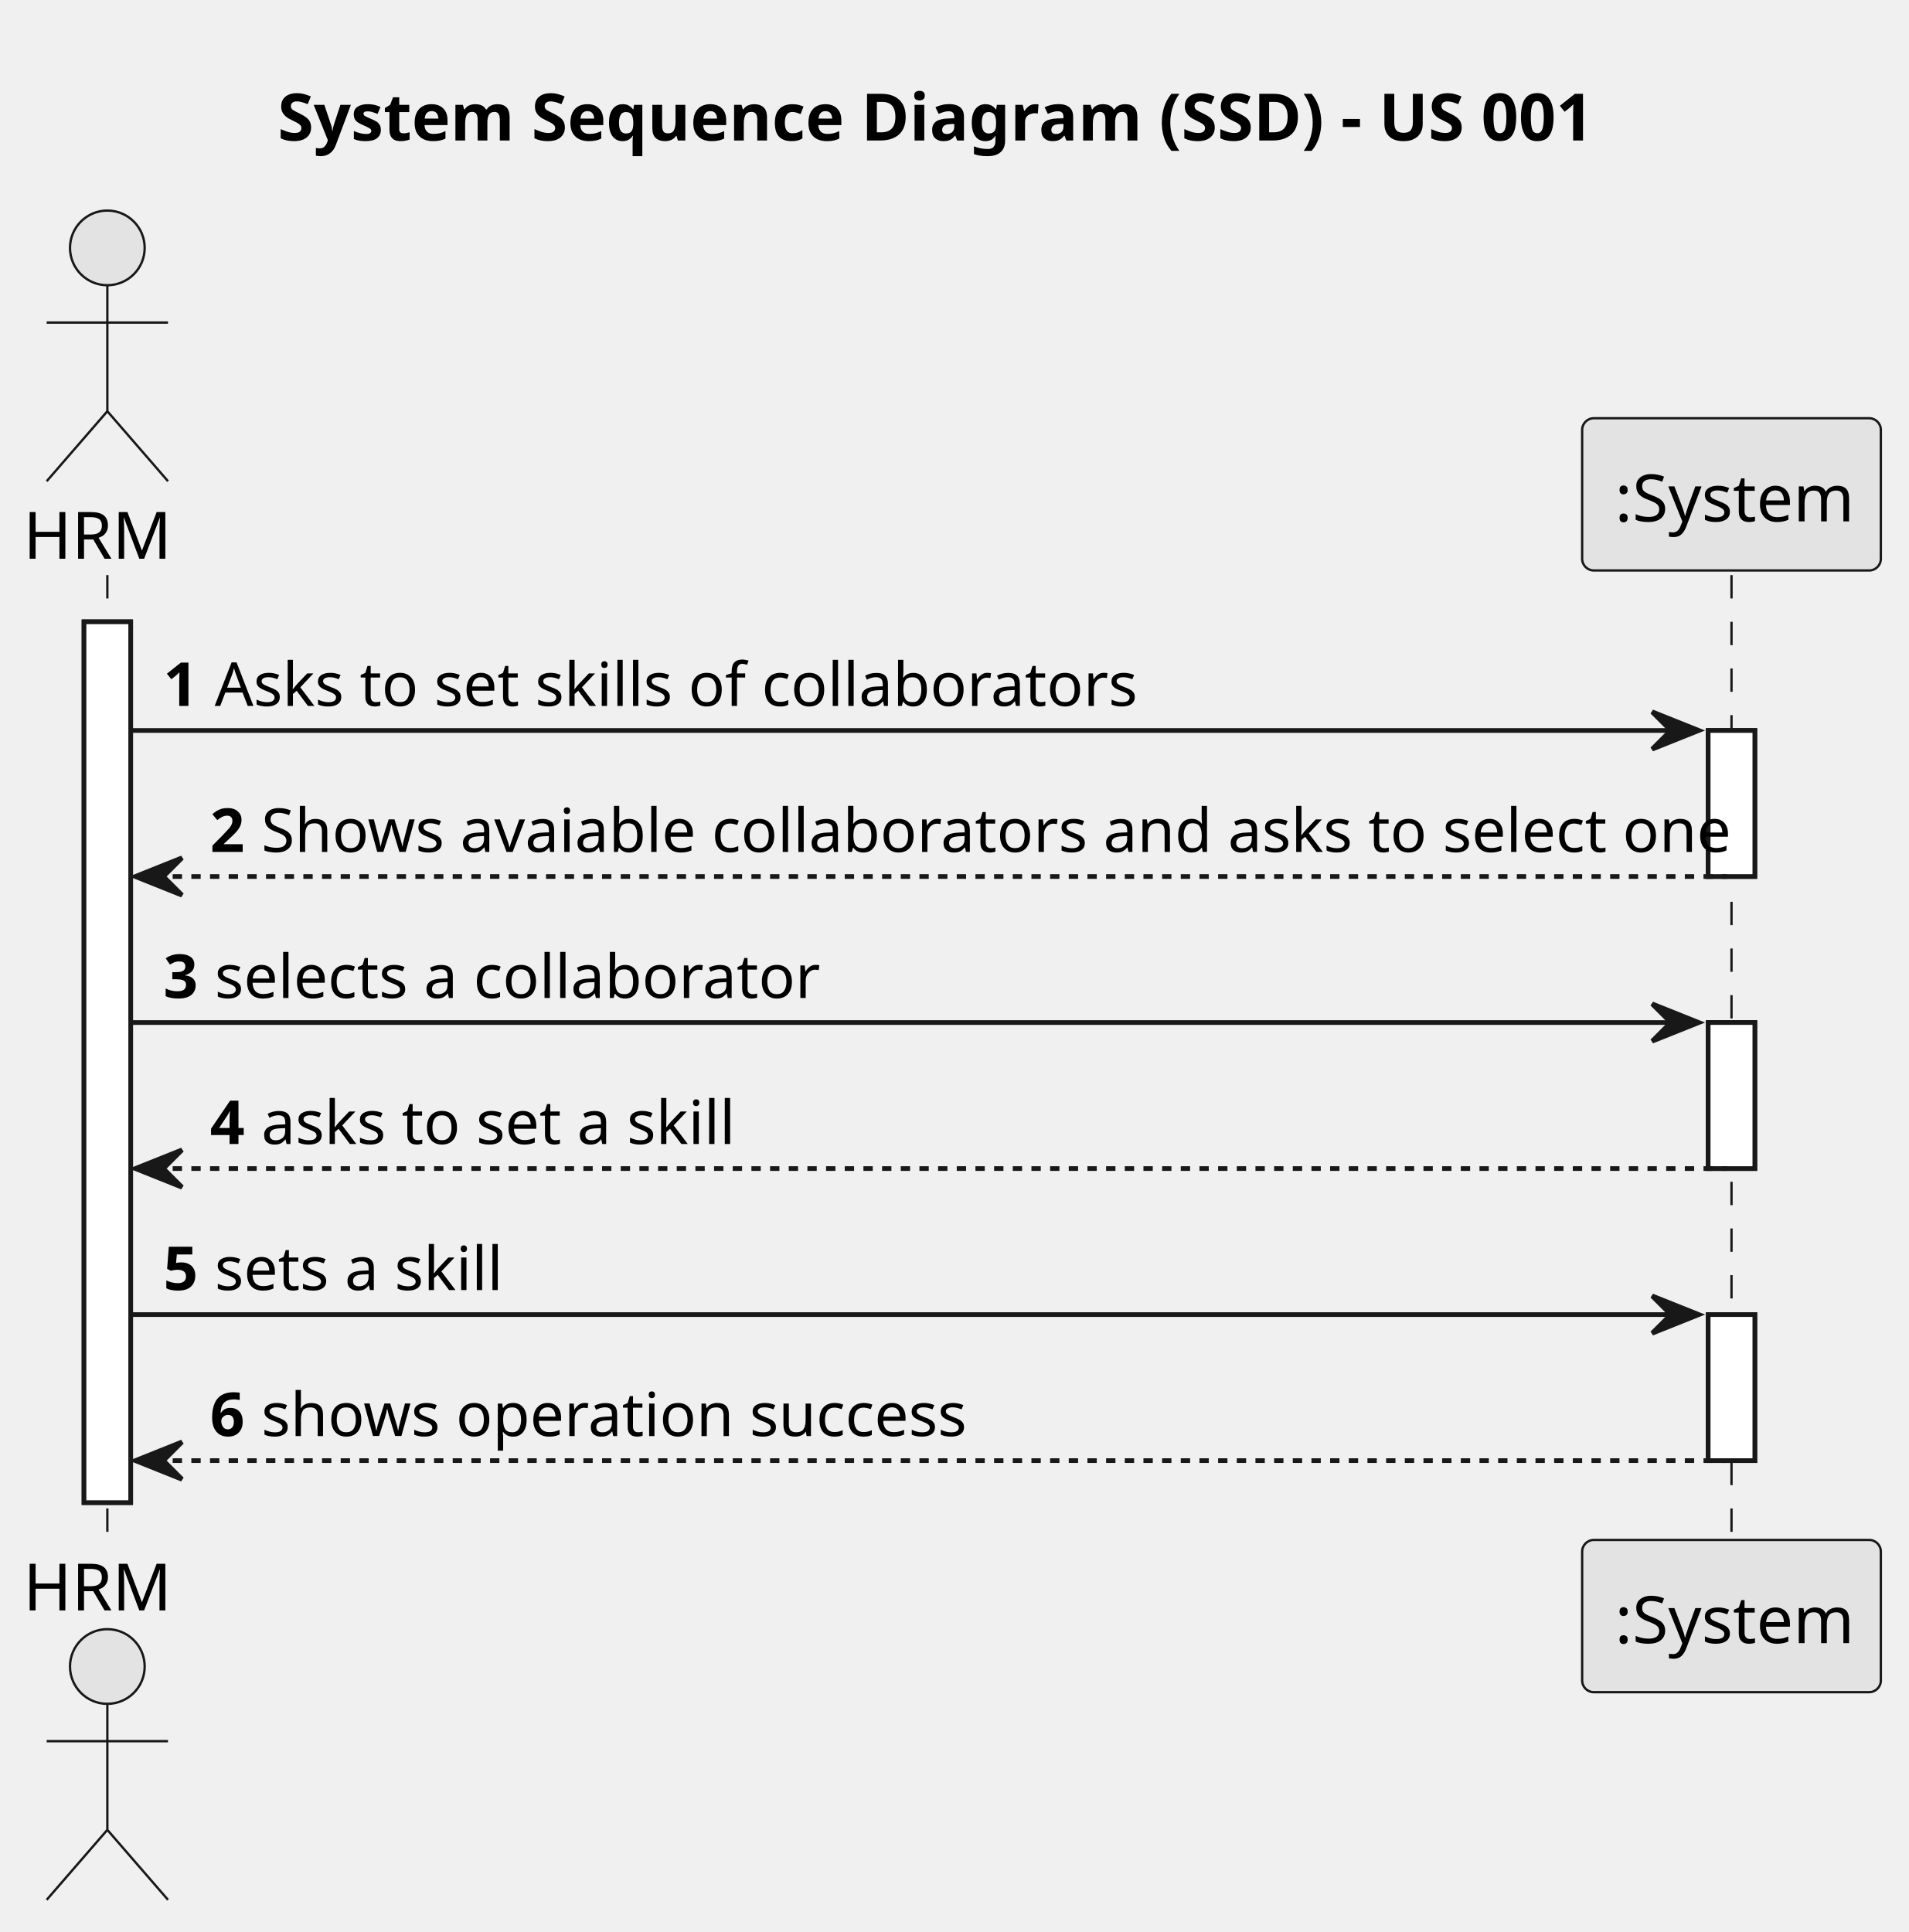
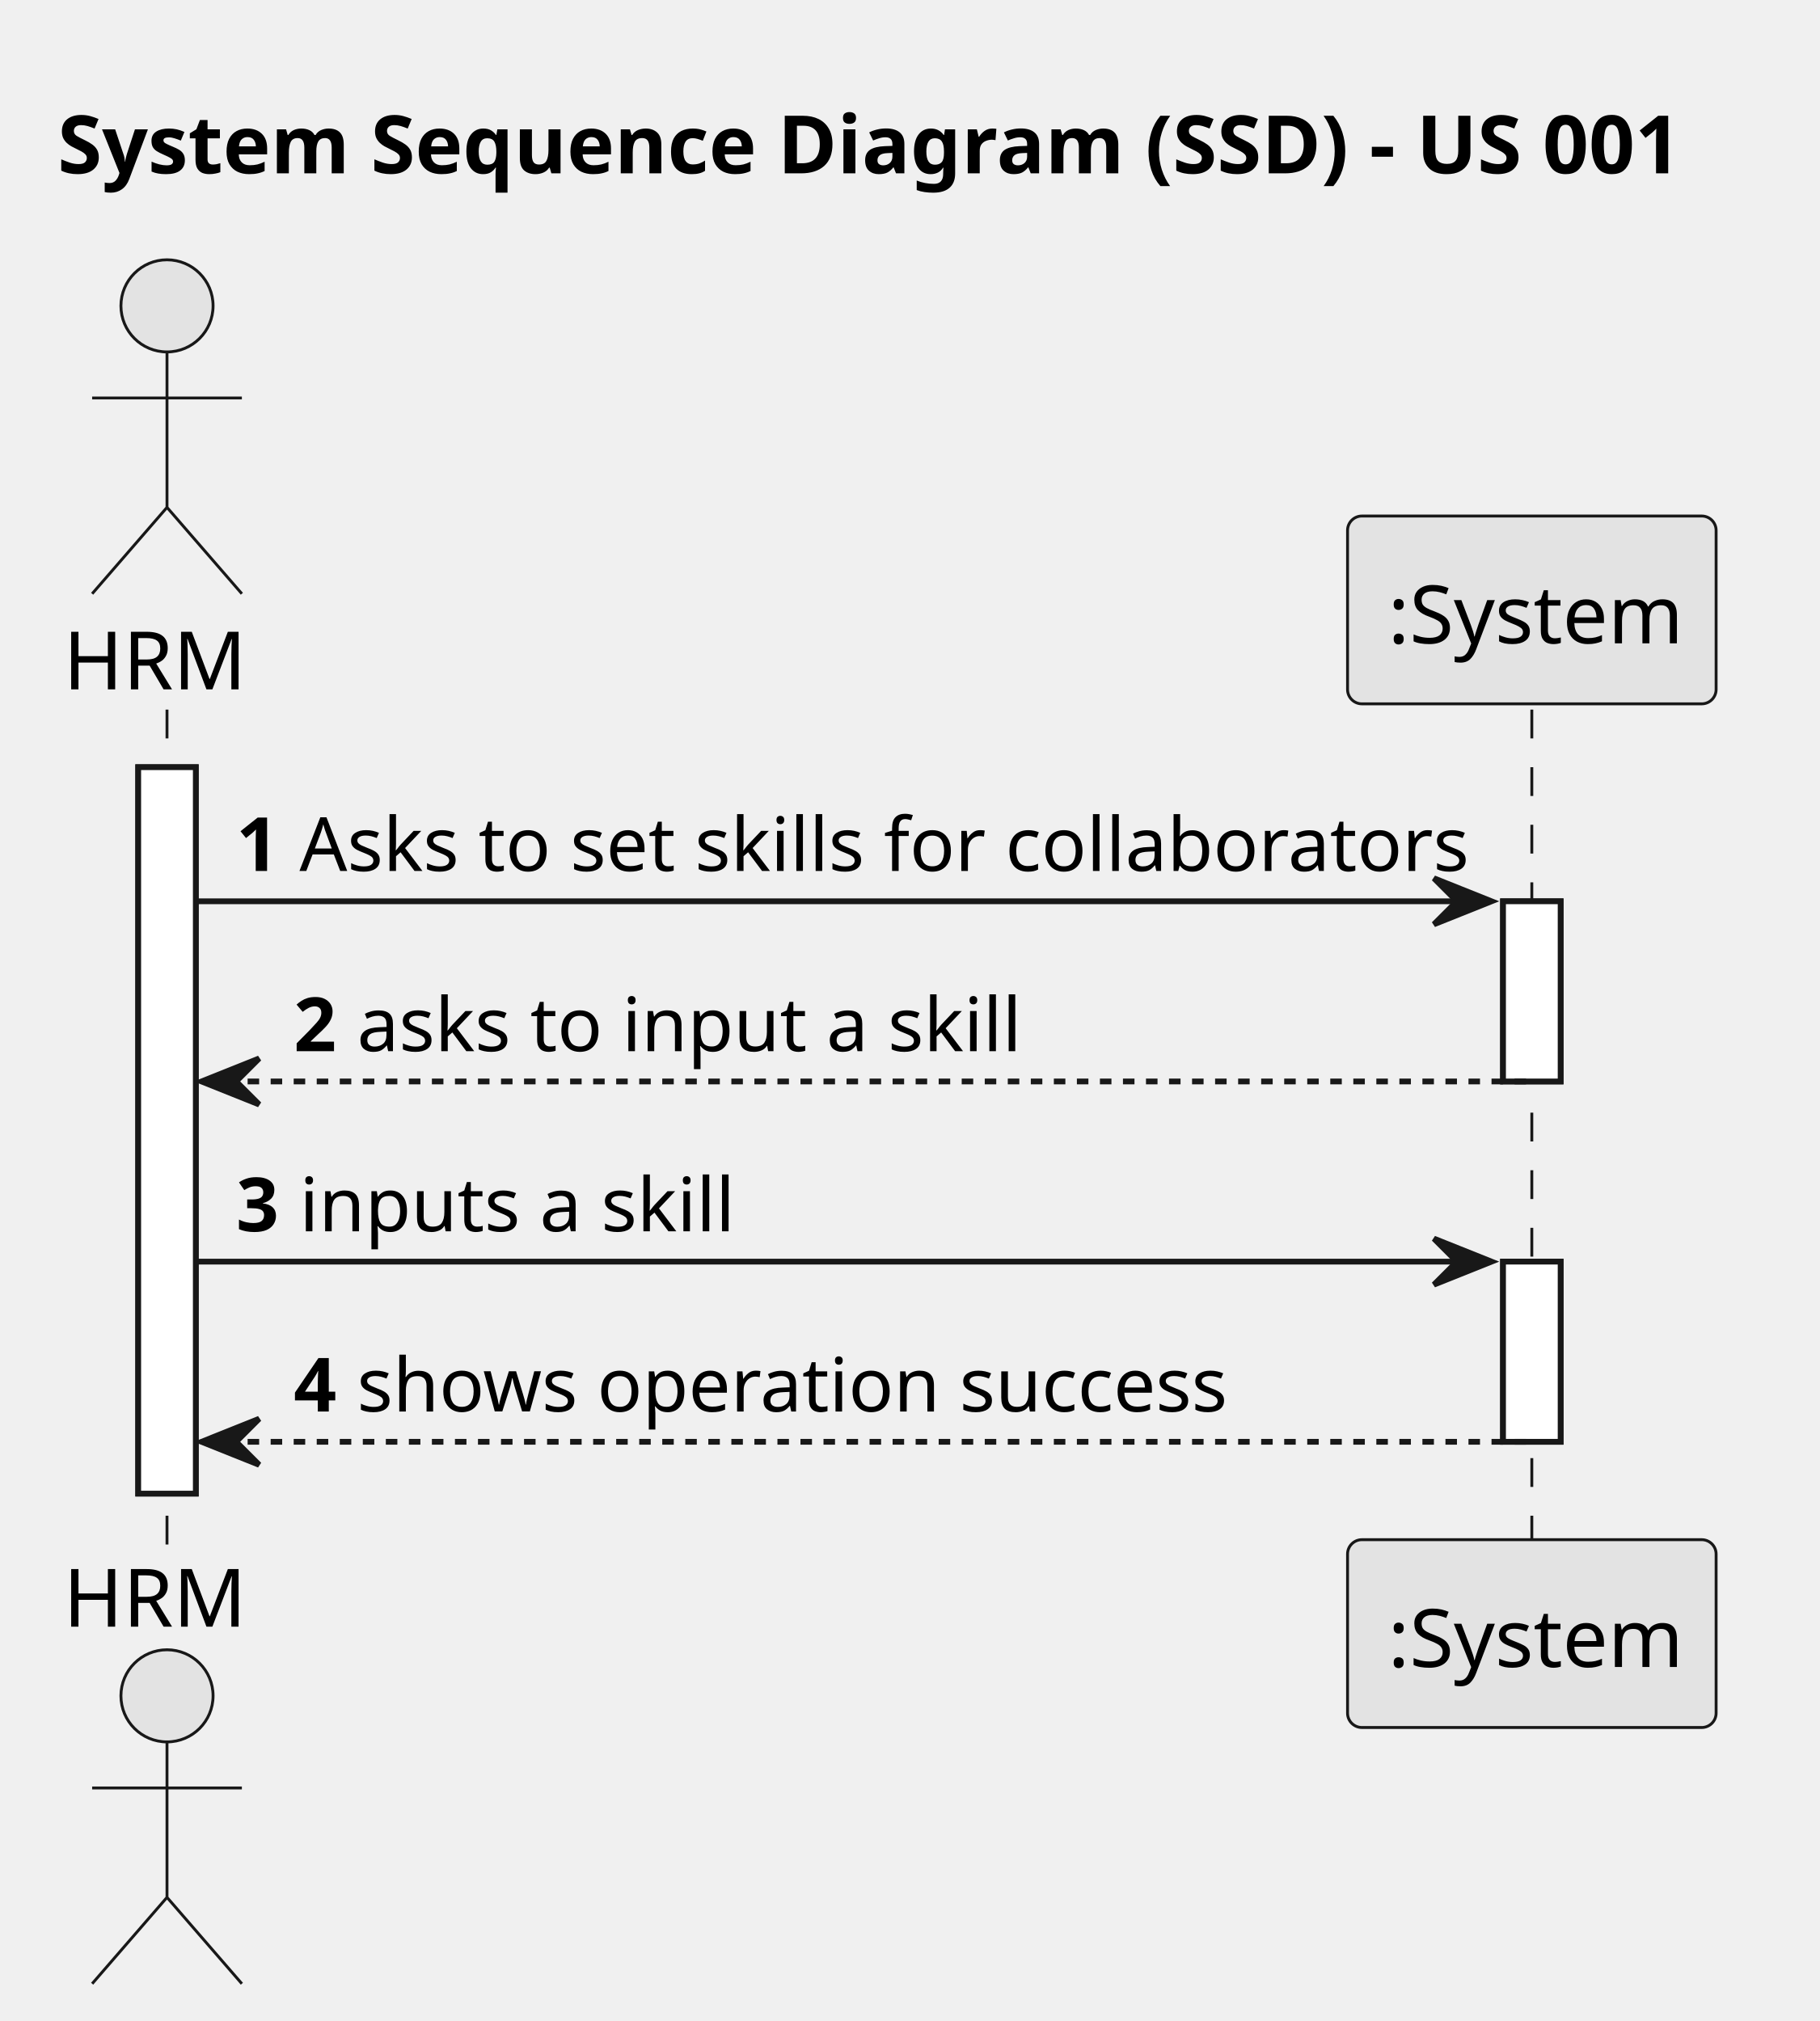
- <svg xmlns="http://www.w3.org/2000/svg" contentStyleType="text/css" height="414px" preserveAspectRatio="none" style="width:409px;height:414px;background:#FFFFFF;" version="1.1" viewBox="0 0 409 414" width="409px" zoomAndPan="magnify">
+ <svg xmlns="http://www.w3.org/2000/svg" contentStyleType="text/css" height="351px" preserveAspectRatio="none" style="width:316px;height:351px;background:#FFFFFF;" version="1.1" viewBox="0 0 316 351" width="316px" zoomAndPan="magnify">
  <defs />
  <g>
-     <text fill="#000000" font-family="sans-serif" font-size="14" font-weight="bold" lengthAdjust="spacing" textLength="288" x="59.5" y="30.107">System Sequence Diagram (SSD) - US 001</text>
-     <rect fill="#FFFFFF" height="188.746" style="stroke:#181818;stroke-width:1.0;" width="10" x="18" y="133.242" />
-     <rect fill="#FFFFFF" height="31.291" style="stroke:#181818;stroke-width:1.0;" width="10" x="366" y="156.533" />
-     <rect fill="#FFFFFF" height="31.291" style="stroke:#181818;stroke-width:1.0;" width="10" x="366" y="219.115" />
-     <rect fill="#FFFFFF" height="31.291" style="stroke:#181818;stroke-width:1.0;" width="10" x="366" y="281.697" />
-     <line style="stroke:#181818;stroke-width:0.5;stroke-dasharray:5.0,5.0;" x1="23" x2="23" y1="123.242" y2="330.988" />
-     <line style="stroke:#181818;stroke-width:0.5;stroke-dasharray:5.0,5.0;" x1="371" x2="371" y1="123.242" y2="330.988" />
-     <text fill="#000000" font-family="sans-serif" font-size="14" lengthAdjust="spacing" textLength="30" x="5" y="119.728">HRM</text>
-     <ellipse cx="23" cy="53.121" fill="#E3E3E3" rx="8" ry="8" style="stroke:#181818;stroke-width:0.5;" />
-     <path d="M23,61.121 L23,88.121 M10,69.121 L36,69.121 M23,88.121 L10,103.121 M23,88.121 L36,103.121 " fill="none" style="stroke:#181818;stroke-width:0.5;" />
-     <text fill="#000000" font-family="sans-serif" font-size="14" lengthAdjust="spacing" textLength="30" x="5" y="345.096">HRM</text>
-     <ellipse cx="23" cy="357.109" fill="#E3E3E3" rx="8" ry="8" style="stroke:#181818;stroke-width:0.5;" />
-     <path d="M23,365.109 L23,392.109 M10,373.109 L36,373.109 M23,392.109 L10,407.109 M23,392.109 L36,407.109 " fill="none" style="stroke:#181818;stroke-width:0.5;" />
-     <rect fill="#E3E3E3" height="32.621" rx="2.5" ry="2.5" style="stroke:#181818;stroke-width:0.5;" width="64" x="339" y="89.621" />
-     <text fill="#000000" font-family="sans-serif" font-size="14" lengthAdjust="spacing" textLength="50" x="346" y="111.728">:System</text>
-     <rect fill="#E3E3E3" height="32.621" rx="2.5" ry="2.5" style="stroke:#181818;stroke-width:0.5;" width="64" x="339" y="329.988" />
-     <text fill="#000000" font-family="sans-serif" font-size="14" lengthAdjust="spacing" textLength="50" x="346" y="352.096">:System</text>
-     <rect fill="#FFFFFF" height="188.746" style="stroke:#181818;stroke-width:1.0;" width="10" x="18" y="133.242" />
-     <rect fill="#FFFFFF" height="31.291" style="stroke:#181818;stroke-width:1.0;" width="10" x="366" y="156.533" />
-     <rect fill="#FFFFFF" height="31.291" style="stroke:#181818;stroke-width:1.0;" width="10" x="366" y="219.115" />
-     <rect fill="#FFFFFF" height="31.291" style="stroke:#181818;stroke-width:1.0;" width="10" x="366" y="281.697" />
-     <polygon fill="#181818" points="354,152.533,364,156.533,354,160.533,358,156.533" style="stroke:#181818;stroke-width:1.0;" />
-     <line style="stroke:#181818;stroke-width:1.0;" x1="28" x2="360" y1="156.533" y2="156.533" />
-     <text fill="#000000" font-family="sans-serif" font-size="13" font-weight="bold" lengthAdjust="spacing" textLength="7" x="35" y="151.27">1</text>
-     <text fill="#000000" font-family="sans-serif" font-size="13" lengthAdjust="spacing" textLength="193" x="46" y="151.27">Asks to set skills of collaborators</text>
-     <polygon fill="#181818" points="39,183.824,29,187.824,39,191.824,35,187.824" style="stroke:#181818;stroke-width:1.0;" />
-     <line style="stroke:#181818;stroke-width:1.0;stroke-dasharray:2.0,2.0;" x1="33" x2="370" y1="187.824" y2="187.824" />
-     <text fill="#000000" font-family="sans-serif" font-size="13" font-weight="bold" lengthAdjust="spacing" textLength="7" x="45" y="182.561">2</text>
-     <text fill="#000000" font-family="sans-serif" font-size="13" lengthAdjust="spacing" textLength="303" x="56" y="182.561">Shows avaiable collaborators and asks to select one</text>
-     <polygon fill="#181818" points="354,215.115,364,219.115,354,223.115,358,219.115" style="stroke:#181818;stroke-width:1.0;" />
-     <line style="stroke:#181818;stroke-width:1.0;" x1="28" x2="360" y1="219.115" y2="219.115" />
-     <text fill="#000000" font-family="sans-serif" font-size="13" font-weight="bold" lengthAdjust="spacing" textLength="7" x="35" y="213.852">3</text>
-     <text fill="#000000" font-family="sans-serif" font-size="13" lengthAdjust="spacing" textLength="124" x="46" y="213.852">selects a collaborator</text>
-     <polygon fill="#181818" points="39,246.406,29,250.406,39,254.406,35,250.406" style="stroke:#181818;stroke-width:1.0;" />
-     <line style="stroke:#181818;stroke-width:1.0;stroke-dasharray:2.0,2.0;" x1="33" x2="370" y1="250.406" y2="250.406" />
-     <text fill="#000000" font-family="sans-serif" font-size="13" font-weight="bold" lengthAdjust="spacing" textLength="7" x="45" y="245.144">4</text>
-     <text fill="#000000" font-family="sans-serif" font-size="13" lengthAdjust="spacing" textLength="103" x="56" y="245.144">asks to set a skill</text>
-     <polygon fill="#181818" points="354,277.697,364,281.697,354,285.697,358,281.697" style="stroke:#181818;stroke-width:1.0;" />
-     <line style="stroke:#181818;stroke-width:1.0;" x1="28" x2="360" y1="281.697" y2="281.697" />
-     <text fill="#000000" font-family="sans-serif" font-size="13" font-weight="bold" lengthAdjust="spacing" textLength="7" x="35" y="276.435">5</text>
-     <text fill="#000000" font-family="sans-serif" font-size="13" lengthAdjust="spacing" textLength="63" x="46" y="276.435">sets a skill</text>
-     <polygon fill="#181818" points="39,308.988,29,312.988,39,316.988,35,312.988" style="stroke:#181818;stroke-width:1.0;" />
-     <line style="stroke:#181818;stroke-width:1.0;stroke-dasharray:2.0,2.0;" x1="33" x2="370" y1="312.988" y2="312.988" />
-     <text fill="#000000" font-family="sans-serif" font-size="13" font-weight="bold" lengthAdjust="spacing" textLength="7" x="45" y="307.726">6</text>
-     <text fill="#000000" font-family="sans-serif" font-size="13" lengthAdjust="spacing" textLength="147" x="56" y="307.726">shows operation success</text>
+     <text fill="#000000" font-family="sans-serif" font-size="14" font-weight="bold" lengthAdjust="spacing" textLength="288" x="10" y="30.107">System Sequence Diagram (SSD) - US 001</text>
+     <rect fill="#FFFFFF" height="126.164" style="stroke:#181818;stroke-width:1.0;" width="10" x="24" y="133.242" />
+     <rect fill="#FFFFFF" height="31.291" style="stroke:#181818;stroke-width:1.0;" width="10" x="261" y="156.533" />
+     <rect fill="#FFFFFF" height="31.291" style="stroke:#181818;stroke-width:1.0;" width="10" x="261" y="219.115" />
+     <line style="stroke:#181818;stroke-width:0.5;stroke-dasharray:5.0,5.0;" x1="29" x2="29" y1="123.242" y2="268.406" />
+     <line style="stroke:#181818;stroke-width:0.5;stroke-dasharray:5.0,5.0;" x1="266" x2="266" y1="123.242" y2="268.406" />
+     <text fill="#000000" font-family="sans-serif" font-size="14" lengthAdjust="spacing" textLength="30" x="11" y="119.728">HRM</text>
+     <ellipse cx="29" cy="53.121" fill="#E3E3E3" rx="8" ry="8" style="stroke:#181818;stroke-width:0.5;" />
+     <path d="M29,61.121 L29,88.121 M16,69.121 L42,69.121 M29,88.121 L16,103.121 M29,88.121 L42,103.121 " fill="none" style="stroke:#181818;stroke-width:0.5;" />
+     <text fill="#000000" font-family="sans-serif" font-size="14" lengthAdjust="spacing" textLength="30" x="11" y="282.514">HRM</text>
+     <ellipse cx="29" cy="294.527" fill="#E3E3E3" rx="8" ry="8" style="stroke:#181818;stroke-width:0.5;" />
+     <path d="M29,302.527 L29,329.527 M16,310.527 L42,310.527 M29,329.527 L16,344.527 M29,329.527 L42,344.527 " fill="none" style="stroke:#181818;stroke-width:0.5;" />
+     <rect fill="#E3E3E3" height="32.621" rx="2.5" ry="2.5" style="stroke:#181818;stroke-width:0.5;" width="64" x="234" y="89.621" />
+     <text fill="#000000" font-family="sans-serif" font-size="14" lengthAdjust="spacing" textLength="50" x="241" y="111.728">:System</text>
+     <rect fill="#E3E3E3" height="32.621" rx="2.5" ry="2.5" style="stroke:#181818;stroke-width:0.5;" width="64" x="234" y="267.406" />
+     <text fill="#000000" font-family="sans-serif" font-size="14" lengthAdjust="spacing" textLength="50" x="241" y="289.514">:System</text>
+     <rect fill="#FFFFFF" height="126.164" style="stroke:#181818;stroke-width:1.0;" width="10" x="24" y="133.242" />
+     <rect fill="#FFFFFF" height="31.291" style="stroke:#181818;stroke-width:1.0;" width="10" x="261" y="156.533" />
+     <rect fill="#FFFFFF" height="31.291" style="stroke:#181818;stroke-width:1.0;" width="10" x="261" y="219.115" />
+     <polygon fill="#181818" points="249,152.533,259,156.533,249,160.533,253,156.533" style="stroke:#181818;stroke-width:1.0;" />
+     <line style="stroke:#181818;stroke-width:1.0;" x1="34" x2="255" y1="156.533" y2="156.533" />
+     <text fill="#000000" font-family="sans-serif" font-size="13" font-weight="bold" lengthAdjust="spacing" textLength="7" x="41" y="151.27">1</text>
+     <text fill="#000000" font-family="sans-serif" font-size="13" lengthAdjust="spacing" textLength="197" x="52" y="151.27">Asks to set skills for collaborators</text>
+     <polygon fill="#181818" points="45,183.824,35,187.824,45,191.824,41,187.824" style="stroke:#181818;stroke-width:1.0;" />
+     <line style="stroke:#181818;stroke-width:1.0;stroke-dasharray:2.0,2.0;" x1="39" x2="265" y1="187.824" y2="187.824" />
+     <text fill="#000000" font-family="sans-serif" font-size="13" font-weight="bold" lengthAdjust="spacing" textLength="7" x="51" y="182.561">2</text>
+     <text fill="#000000" font-family="sans-serif" font-size="13" lengthAdjust="spacing" textLength="113" x="62" y="182.561">asks to input a skill</text>
+     <polygon fill="#181818" points="249,215.115,259,219.115,249,223.115,253,219.115" style="stroke:#181818;stroke-width:1.0;" />
+     <line style="stroke:#181818;stroke-width:1.0;" x1="34" x2="255" y1="219.115" y2="219.115" />
+     <text fill="#000000" font-family="sans-serif" font-size="13" font-weight="bold" lengthAdjust="spacing" textLength="7" x="41" y="213.852">3</text>
+     <text fill="#000000" font-family="sans-serif" font-size="13" lengthAdjust="spacing" textLength="73" x="52" y="213.852">inputs a skill</text>
+     <polygon fill="#181818" points="45,246.406,35,250.406,45,254.406,41,250.406" style="stroke:#181818;stroke-width:1.0;" />
+     <line style="stroke:#181818;stroke-width:1.0;stroke-dasharray:2.0,2.0;" x1="39" x2="265" y1="250.406" y2="250.406" />
+     <text fill="#000000" font-family="sans-serif" font-size="13" font-weight="bold" lengthAdjust="spacing" textLength="7" x="51" y="245.144">4</text>
+     <text fill="#000000" font-family="sans-serif" font-size="13" lengthAdjust="spacing" textLength="147" x="62" y="245.144">shows operation success</text>
  </g>
</svg>
